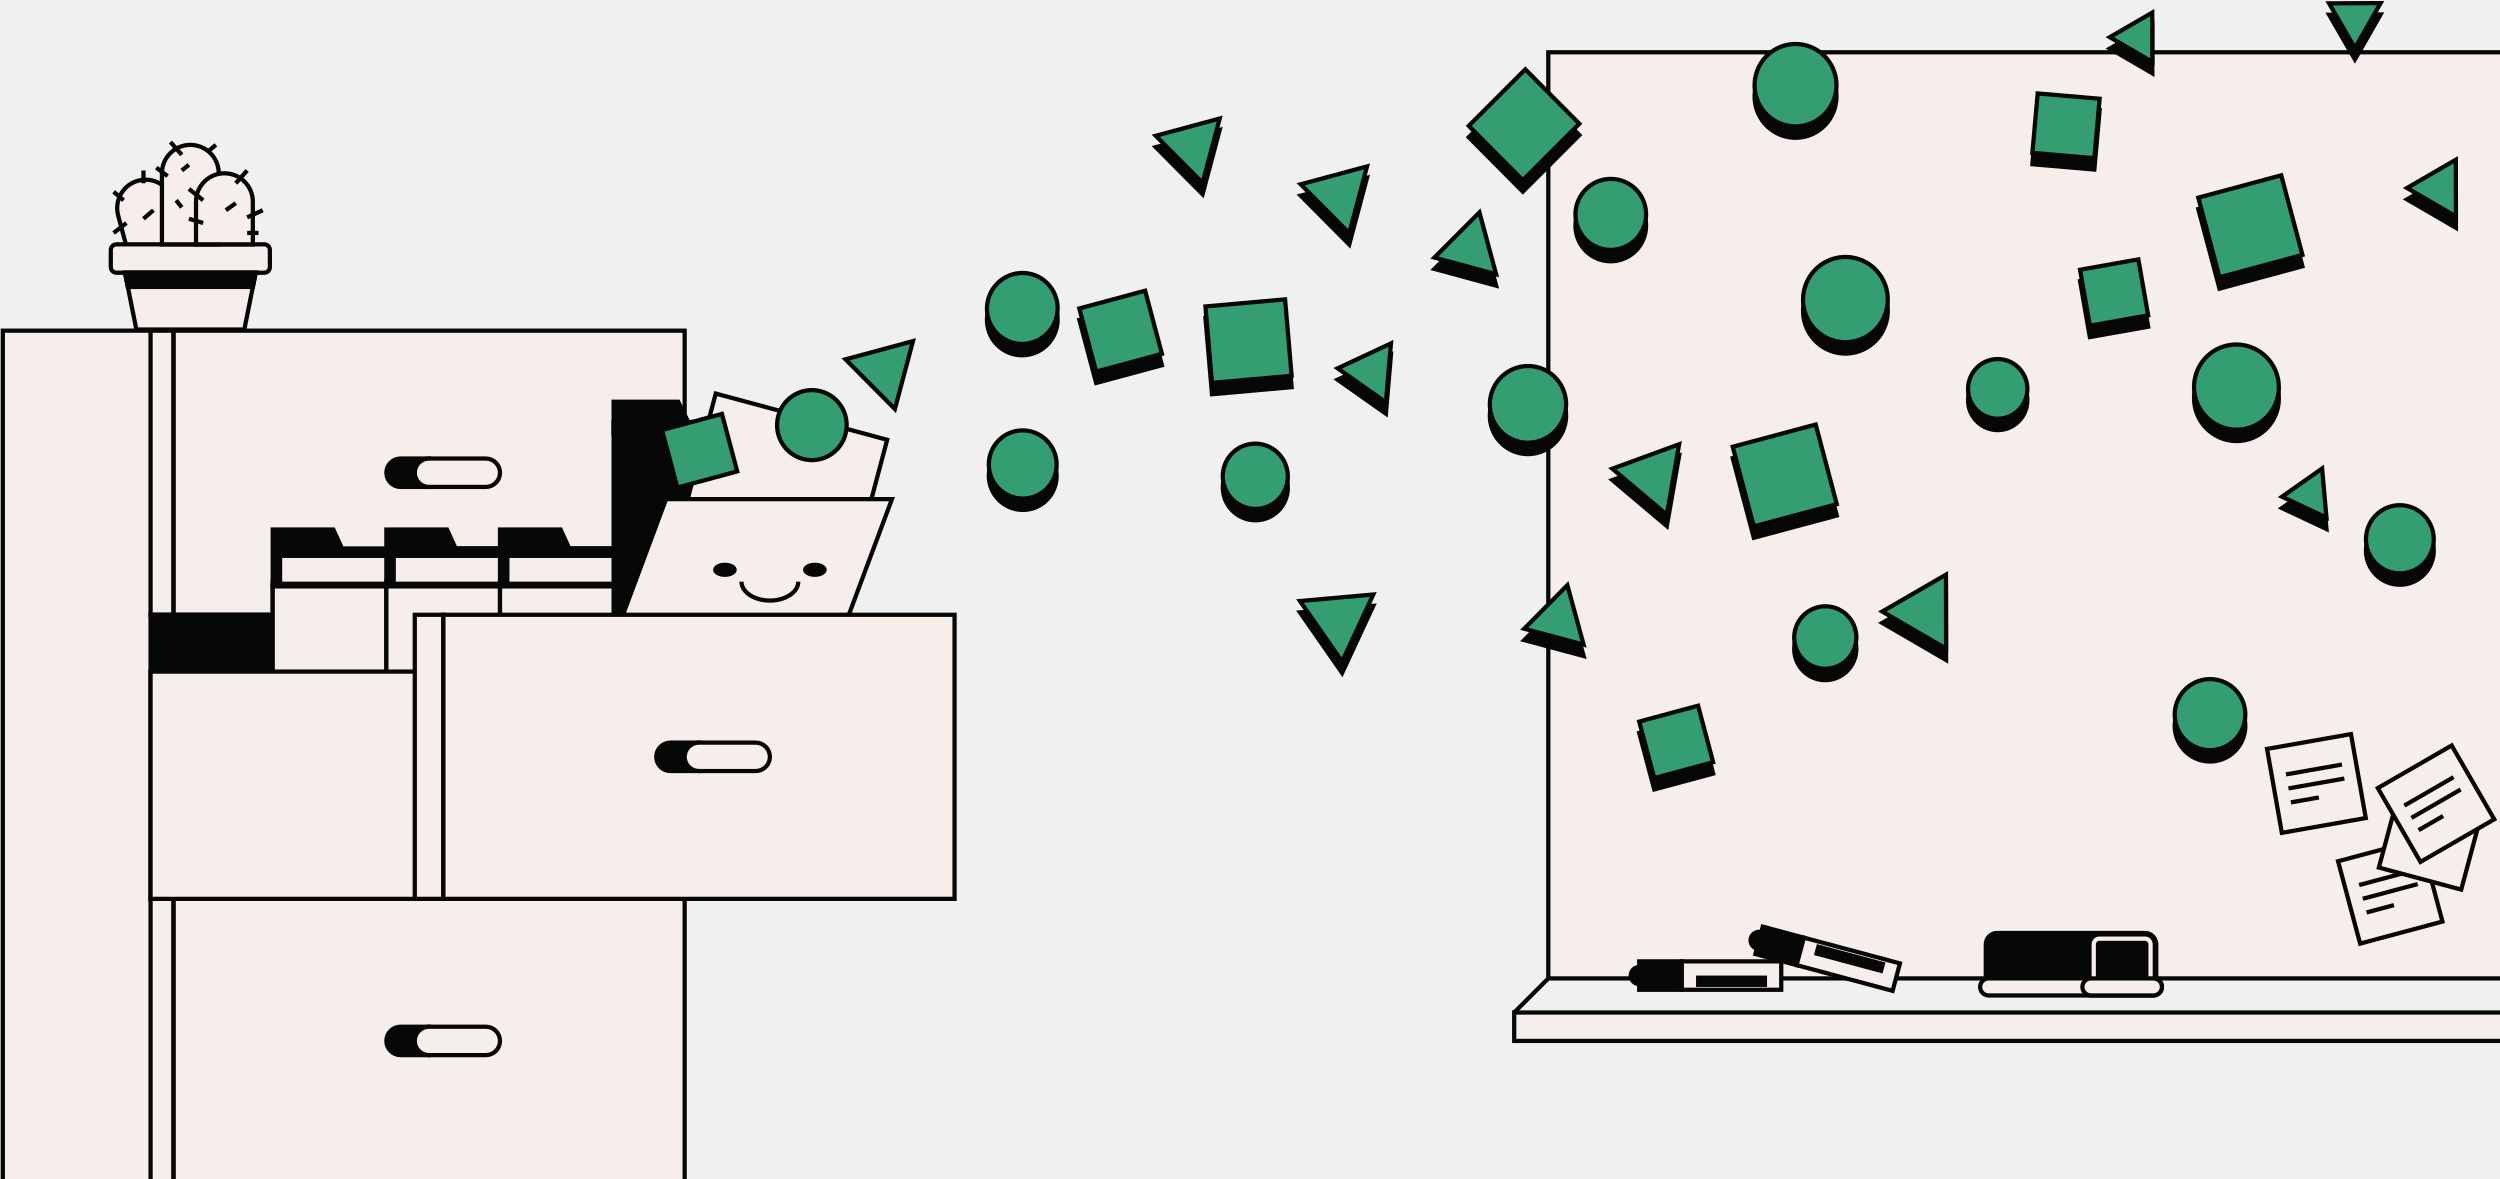
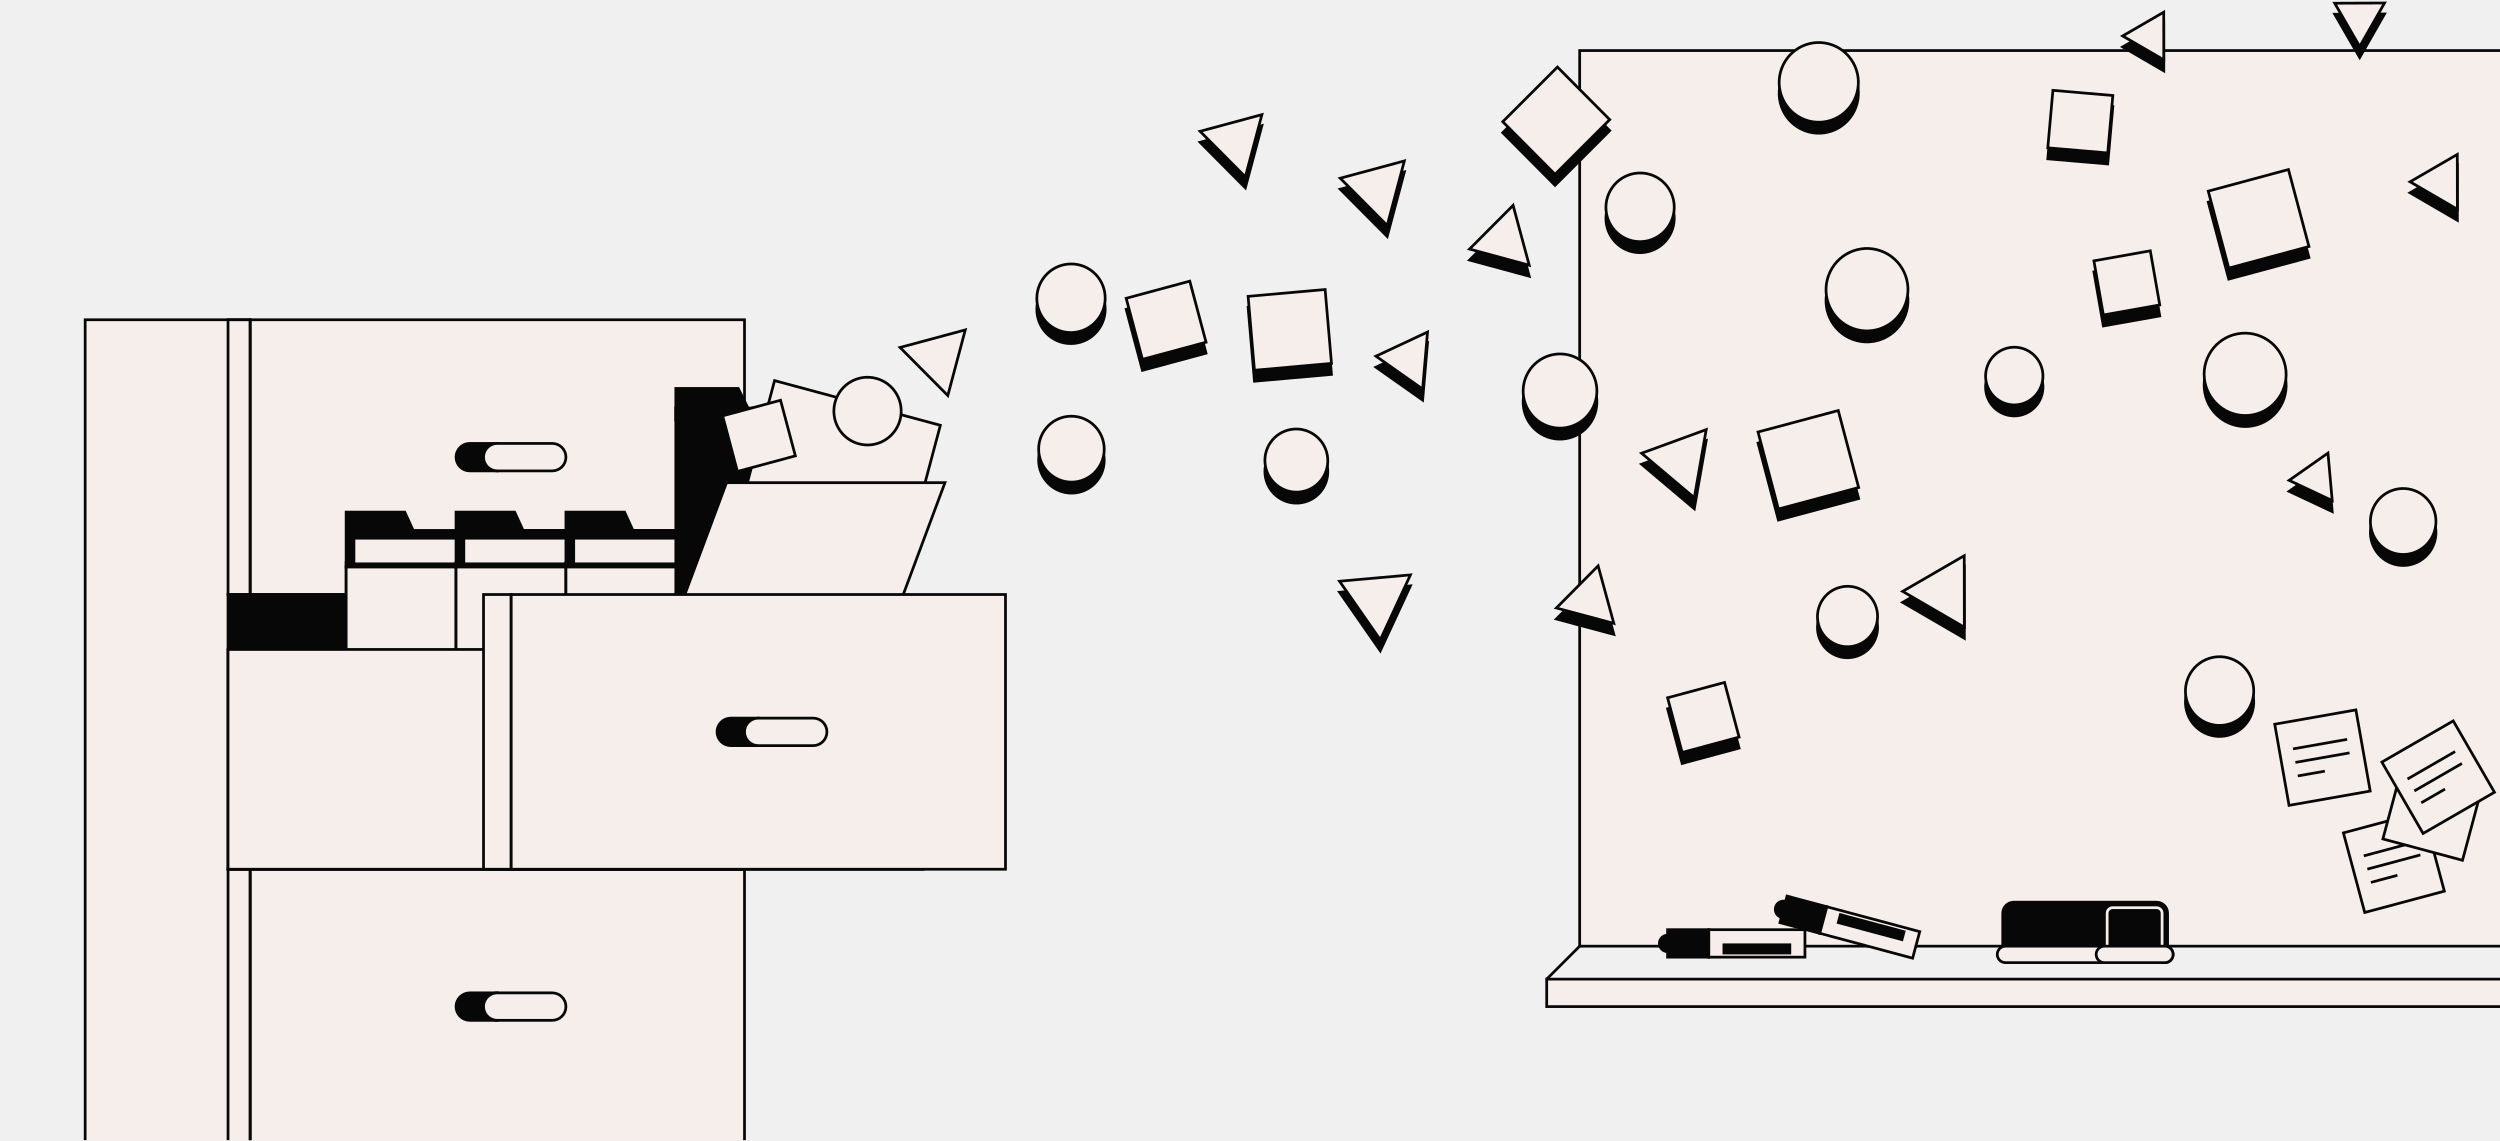
- <svg xmlns="http://www.w3.org/2000/svg" width="880" height="415" viewBox="0 0 880 415" fill="none">
-   <g clip-path="url(#clip0_325_1735)">
-     <rect x="533" y="356.403" width="348" height="10" fill="#F5EEEB" stroke="#080708" stroke-width="1.5" />
-     <path d="M533 356.403L545 344.403" stroke="#080708" stroke-width="1.5" />
-     <rect x="61" y="116.403" width="180" height="300" fill="#F5EEEB" stroke="#080708" stroke-width="1.5" />
-     <rect x="1" y="116.403" width="60" height="300" fill="#F5EEEB" stroke="#080708" stroke-width="1.5" />
-     <rect x="53" y="116.403" width="8" height="100" fill="#F5EEEB" stroke="#080708" stroke-width="1.5" />
-     <rect x="53" y="316.403" width="8" height="100" fill="#F5EEEB" stroke="#080708" stroke-width="1.5" />
-     <rect x="61" y="216.403" width="180" height="100" fill="#F5EEEB" stroke="#080708" stroke-width="1.5" />
-     <rect x="53" y="216.403" width="188" height="100" fill="#080708" stroke="#080708" stroke-width="1.5" />
-     <path d="M136 166.403C136 163.641 138.239 161.403 141 161.403H151V171.403H141C138.239 171.403 136 169.164 136 166.403Z" fill="#080708" stroke="#080708" stroke-width="1.5" />
-     <rect x="146" y="161.403" width="30" height="10" rx="5" fill="#F5EEEB" stroke="#080708" stroke-width="1.5" />
-     <path d="M136 366.403C136 363.641 138.239 361.403 141 361.403H151V371.403H141C138.239 371.403 136 369.164 136 366.403Z" fill="#080708" stroke="#080708" stroke-width="1.5" />
-     <rect x="146" y="361.403" width="30" height="10" rx="5" fill="#F5EEEB" stroke="#080708" stroke-width="1.5" />
-     <rect x="96" y="206.403" width="80" height="60" fill="#F5EEEB" stroke="#080708" stroke-width="1.5" />
-     <rect x="96" y="204.736" width="80" height="61.667" fill="#F5EEEB" stroke="#080708" stroke-width="1.5" />
-     <path fill-rule="evenodd" clip-rule="evenodd" d="M96 186.403H117.333L120.381 193.069H176V206.403H96V186.403ZM172.667 196.403H99.333V204.736H172.667V196.403Z" fill="#080708" stroke="#080708" stroke-width="1.5" />
-     <rect x="99.333" y="196.403" width="73.333" height="8.333" fill="#F5EEEB" />
-     <rect x="136" y="206.403" width="80" height="60" fill="#F5EEEB" stroke="#080708" stroke-width="1.5" />
-     <rect x="136" y="204.736" width="80" height="61.667" fill="#F5EEEB" stroke="#080708" stroke-width="1.5" />
-     <path fill-rule="evenodd" clip-rule="evenodd" d="M136 186.403H157.333L160.381 193.069H216V206.403H136V186.403ZM212.667 196.403H139.333V204.736H212.667V196.403Z" fill="#080708" stroke="#080708" stroke-width="1.5" />
-     <rect x="139.333" y="196.403" width="73.333" height="8.333" fill="#F5EEEB" />
-     <rect x="176" y="206.403" width="80" height="60" fill="#F5EEEB" stroke="#080708" stroke-width="1.5" />
-     <rect x="176" y="204.736" width="80" height="61.667" fill="#F5EEEB" stroke="#080708" stroke-width="1.5" />
-     <path fill-rule="evenodd" clip-rule="evenodd" d="M176 186.403H197.333L200.381 193.069H256V206.403H176V186.403ZM252.667 196.403H179.333V204.736H252.667V196.403Z" fill="#080708" stroke="#080708" stroke-width="1.5" />
-     <rect x="179.333" y="196.403" width="73.333" height="8.333" fill="#F5EEEB" />
-     <rect x="53" y="236.403" width="253" height="80" fill="#F5EEEB" stroke="#080708" stroke-width="1.5" />
-     <path d="M216 141.403H238.716L244.395 152.831H216V141.403Z" fill="#080708" stroke="#080708" stroke-width="1.5" />
-     <rect width="79.506" height="72.857" transform="matrix(1 0 0 -1 216 221.403)" fill="#080708" stroke="#080708" stroke-width="1.5" />
-     <rect width="62.495" height="40.378" transform="matrix(0.965523 0.260318 -0.257328 0.966324 251.946 138.545)" fill="#F5EEEB" stroke="#080708" stroke-width="1.5" />
-     <rect width="21.835" height="20.946" transform="matrix(0.965523 -0.260318 0.257328 0.966324 233.037 151.373)" fill="#359D72" stroke="#080708" stroke-width="1.5" />
-     <ellipse cx="12.255" cy="12.321" rx="12.255" ry="12.321" transform="matrix(0.965523 0.260318 -0.257328 0.966324 277.119 134.55)" fill="#359D72" stroke="#080708" stroke-width="1.5" />
-     <path d="M234.457 175.688H313.963L296.926 221.403H217.42L234.457 175.688Z" fill="#F5EEEB" stroke="#080708" stroke-width="1.5" />
-     <ellipse cx="255.167" cy="200.569" rx="4.167" ry="2.5" fill="#080708" />
-     <ellipse cx="286.833" cy="200.569" rx="4.167" ry="2.5" fill="#080708" />
-     <path d="M281 204.736C281 208.418 276.523 211.403 271 211.403C265.477 211.403 261 208.418 261 204.736" stroke="#080708" stroke-width="1.5" />
-     <path d="M321.365 120.076L315.001 143.976L297.612 126.48L321.365 120.076Z" fill="#359D72" stroke="#080708" stroke-width="1.5" />
-     <rect x="156" y="216.403" width="180" height="100" fill="#F5EEEB" stroke="#080708" stroke-width="1.5" />
-     <rect x="545" y="18.402" width="336" height="326" fill="#F5EEEB" stroke="#080708" stroke-width="1.5" />
-     <rect width="21.466" height="20.592" transform="matrix(0.965523 -0.260318 0.257328 0.966324 577 257.991)" fill="#080708" stroke="#080708" stroke-width="1.5" />
-     <path d="M489.62 124.865L487.835 145.628L470.846 133.654L489.62 124.865Z" fill="#080708" stroke="#080708" stroke-width="1.5" />
-     <path d="M429.336 45.72L423.303 68.376L406.82 51.791L429.336 45.72Z" fill="#080708" stroke="#080708" stroke-width="1.5" />
-     <path d="M520.764 78.755L526.641 100.553L504.91 94.658L520.764 78.755Z" fill="#080708" stroke="#080708" stroke-width="1.5" />
-     <ellipse cx="14.422" cy="14.5" rx="14.422" ry="14.5" transform="matrix(0.965523 0.260318 -0.257328 0.966324 621.834 16.2236)" fill="#080708" stroke="#080708" stroke-width="1.5" />
-     <path d="M757.591 8.429L757.618 25.796L742.645 17.089L757.591 8.429Z" fill="#080708" stroke="#080708" stroke-width="1.5" />
-     <path d="M837.971 5.093L828.927 20.928L819.834 5.178L837.971 5.093Z" fill="#080708" stroke="#080708" stroke-width="1.5" />
-     <ellipse cx="12.433" cy="12.5" rx="12.433" ry="12.5" transform="matrix(0.765046 0.643976 -0.641604 0.767036 358.356 94.9775)" fill="#080708" stroke="#080708" stroke-width="1.5" />
-     <ellipse cx="12.433" cy="12.5" rx="12.433" ry="12.5" transform="matrix(0.865248 0.501344 -0.498662 0.866796 562.467 62.4023)" fill="#080708" stroke="#080708" stroke-width="1.5" />
-     <rect width="28.147" height="27" transform="matrix(0.707107 -0.707107 0.704914 0.709293 517 48.3052)" fill="#080708" stroke="#080708" stroke-width="1.5" />
-     <rect width="30.232" height="29" transform="matrix(0.965926 -0.258819 0.255827 0.966723 609.92 161.253)" fill="#080708" stroke="#080708" stroke-width="1.5" />
-     <rect width="21.892" height="21" transform="matrix(0.996329 0.0856094 -0.0886936 0.996059 717.26 36.8877)" fill="#080708" stroke="#080708" stroke-width="1.5" />
-     <path d="M864.453 60.213L864.484 80.185L847.265 70.173L864.453 60.213Z" fill="#080708" stroke="#080708" stroke-width="1.5" />
-     <rect width="23.977" height="23" transform="matrix(0.965523 -0.260318 0.257328 0.966324 379.929 112.575)" fill="#080708" stroke="#080708" stroke-width="1.5" />
-     <path d="M481.19 62.575L474.933 86.07L457.84 68.87L481.19 62.575Z" fill="#080708" stroke="#080708" stroke-width="1.5" />
-     <ellipse cx="14.92" cy="15" rx="14.92" ry="15" transform="matrix(0.939161 0.343478 -0.340569 0.94022 640.684 90.2266)" fill="#080708" stroke="#080708" stroke-width="1.5" />
-     <ellipse cx="14.92" cy="15" rx="14.92" ry="15" transform="matrix(0.996329 -0.0856094 0.0886936 0.996059 771.035 126.597)" fill="#080708" stroke="#080708" stroke-width="1.5" />
-     <rect width="20.849" height="20" transform="matrix(0.984537 -0.175177 0.172128 0.985075 732.18 98.9492)" fill="#080708" stroke="#080708" stroke-width="1.5" />
-     <rect width="30.232" height="29" transform="matrix(0.965523 -0.260318 0.257328 0.966324 773.802 73.5752)" fill="#080708" stroke="#080708" stroke-width="1.5" />
-     <rect width="28.147" height="27" transform="matrix(0.996058 -0.0887019 0.0856177 0.996328 424.31 111.872)" fill="#080708" stroke="#080708" stroke-width="1.5" />
-     <ellipse cx="13.428" cy="13.5" rx="13.428" ry="13.5" transform="matrix(0.905651 0.424024 -0.421219 0.906959 531.373 128.403)" fill="#080708" stroke="#080708" stroke-width="1.5" />
-     <path d="M591.06 160.376L586.725 185.182L567.536 168.979L591.06 160.376Z" fill="#080708" stroke="#080708" stroke-width="1.5" />
-     <ellipse cx="10.444" cy="10.5" rx="10.444" ry="10.5" transform="matrix(0.965523 0.260318 -0.257328 0.966324 695.812 128.024)" fill="#080708" stroke="#080708" stroke-width="1.5" />
-     <path d="M817.381 168.917L818.921 186.215L803.246 178.847L817.381 168.917Z" fill="#080708" stroke="#080708" stroke-width="1.5" />
-     <ellipse cx="11.438" cy="11.5" rx="11.438" ry="11.5" transform="matrix(0.985076 -0.172119 0.175168 0.984538 428.589 162.299)" fill="#080708" stroke="#080708" stroke-width="1.5" />
-     <ellipse cx="11.936" cy="12" rx="11.936" ry="12" transform="matrix(0.999999 0.00155213 0.00154382 0.999999 348.048 155.48)" fill="#080708" stroke="#080708" stroke-width="1.5" />
-     <path d="M483.394 213.265L472.421 236.891L457.585 215.563L483.394 213.265Z" fill="#080708" stroke="#080708" stroke-width="1.5" />
-     <ellipse cx="10.941" cy="11" rx="10.941" ry="11" transform="matrix(0.865248 0.501344 -0.498662 0.866796 638.517 213.396)" fill="#080708" stroke="#080708" stroke-width="1.5" />
-     <ellipse cx="12.433" cy="12.5" rx="12.433" ry="12.5" transform="matrix(0.939161 0.343478 -0.340569 0.94022 770.512 239.527)" fill="#080708" stroke="#080708" stroke-width="1.5" />
-     <path d="M684.979 206.273L685.02 232.323L662.56 219.263L684.979 206.273Z" fill="#080708" stroke="#080708" stroke-width="1.5" />
-     <path d="M551.716 209.974L557.432 230.916L536.519 225.313L551.716 209.974Z" fill="#080708" stroke="#080708" stroke-width="1.5" />
-     <ellipse cx="11.936" cy="12" rx="11.936" ry="12" transform="matrix(0.965523 0.260318 -0.257328 0.966324 836.319 179.124)" fill="#080708" stroke="#080708" stroke-width="1.5" />
-     <rect x="146" y="216.403" width="10" height="100" fill="#F5EEEB" stroke="#080708" stroke-width="1.5" />
-     <path d="M231 266.403C231 263.641 233.239 261.403 236 261.403H246V271.403H236C233.239 271.403 231 269.164 231 266.403Z" fill="#080708" stroke="#080708" stroke-width="1.5" />
-     <rect x="241" y="261.403" width="30" height="10" rx="5" fill="#F5EEEB" stroke="#080708" stroke-width="1.5" />
-     <rect width="21.466" height="20.592" transform="matrix(0.965523 -0.260318 0.257328 0.966324 577 253.991)" fill="#359D72" stroke="#080708" stroke-width="1.5" />
-     <path d="M489.62 120.865L487.835 141.628L470.846 129.654L489.62 120.865Z" fill="#359D72" stroke="#080708" stroke-width="1.5" />
-     <path d="M429.336 41.72L423.303 64.376L406.82 47.791L429.336 41.72Z" fill="#359D72" stroke="#080708" stroke-width="1.5" />
-     <path d="M520.764 74.755L526.641 96.553L504.91 90.658L520.764 74.755Z" fill="#359D72" stroke="#080708" stroke-width="1.5" />
-     <ellipse cx="14.422" cy="14.5" rx="14.422" ry="14.5" transform="matrix(0.965523 0.260318 -0.257328 0.966324 621.834 12.2236)" fill="#359D72" stroke="#080708" stroke-width="1.5" />
-     <path d="M757.591 4.429L757.618 21.796L742.645 13.089L757.591 4.429Z" fill="#359D72" stroke="#080708" stroke-width="1.5" />
-     <path d="M837.971 1.093L828.927 16.928L819.833 1.178L837.971 1.093Z" fill="#359D72" stroke="#080708" stroke-width="1.5" />
-     <ellipse cx="12.433" cy="12.5" rx="12.433" ry="12.5" transform="matrix(0.765046 0.643976 -0.641604 0.767036 358.356 90.9775)" fill="#359D72" stroke="#080708" stroke-width="1.5" />
-     <ellipse cx="12.433" cy="12.5" rx="12.433" ry="12.5" transform="matrix(0.865248 0.501344 -0.498662 0.866796 562.467 58.4023)" fill="#359D72" stroke="#080708" stroke-width="1.5" />
-     <rect width="28.147" height="27" transform="matrix(0.707107 -0.707107 0.704914 0.709293 517 44.3052)" fill="#359D72" stroke="#080708" stroke-width="1.5" />
-     <rect width="30.232" height="29" transform="matrix(0.965926 -0.258819 0.255827 0.966723 609.92 157.253)" fill="#359D72" stroke="#080708" stroke-width="1.5" />
-     <rect width="21.892" height="21" transform="matrix(0.996329 0.0856094 -0.0886936 0.996059 717.26 32.8877)" fill="#359D72" stroke="#080708" stroke-width="1.5" />
-     <path d="M864.453 56.213L864.484 76.185L847.265 66.173L864.453 56.213Z" fill="#359D72" stroke="#080708" stroke-width="1.5" />
-     <rect width="23.977" height="23" transform="matrix(0.965523 -0.260318 0.257328 0.966324 379.929 108.575)" fill="#359D72" stroke="#080708" stroke-width="1.5" />
-     <path d="M481.19 58.575L474.933 82.07L457.84 64.87L481.19 58.575Z" fill="#359D72" stroke="#080708" stroke-width="1.5" />
-     <ellipse cx="14.92" cy="15" rx="14.92" ry="15" transform="matrix(0.939161 0.343478 -0.340569 0.94022 640.684 86.2266)" fill="#359D72" stroke="#080708" stroke-width="1.5" />
-     <ellipse cx="14.92" cy="15" rx="14.92" ry="15" transform="matrix(0.996329 -0.0856094 0.0886936 0.996059 771.035 122.597)" fill="#359D72" stroke="#080708" stroke-width="1.5" />
-     <rect width="20.849" height="20" transform="matrix(0.984537 -0.175177 0.172128 0.985075 732.18 94.9492)" fill="#359D72" stroke="#080708" stroke-width="1.5" />
-     <rect width="30.232" height="29" transform="matrix(0.965523 -0.260318 0.257328 0.966324 773.802 69.5752)" fill="#359D72" stroke="#080708" stroke-width="1.5" />
-     <rect width="28.147" height="27" transform="matrix(0.996058 -0.0887019 0.0856177 0.996328 424.31 107.872)" fill="#359D72" stroke="#080708" stroke-width="1.5" />
-     <ellipse cx="13.428" cy="13.5" rx="13.428" ry="13.5" transform="matrix(0.905651 0.424024 -0.421219 0.906959 531.373 124.403)" fill="#359D72" stroke="#080708" stroke-width="1.5" />
-     <path d="M591.06 156.376L586.725 181.182L567.536 164.979L591.06 156.376Z" fill="#359D72" stroke="#080708" stroke-width="1.5" />
-     <ellipse cx="10.444" cy="10.5" rx="10.444" ry="10.5" transform="matrix(0.965523 0.260318 -0.257328 0.966324 695.812 124.024)" fill="#359D72" stroke="#080708" stroke-width="1.5" />
-     <path d="M817.381 164.917L818.921 182.215L803.246 174.847L817.381 164.917Z" fill="#359D72" stroke="#080708" stroke-width="1.5" />
-     <ellipse cx="11.438" cy="11.5" rx="11.438" ry="11.5" transform="matrix(0.985076 -0.172119 0.175168 0.984538 428.589 158.299)" fill="#359D72" stroke="#080708" stroke-width="1.5" />
-     <ellipse cx="11.936" cy="12" rx="11.936" ry="12" transform="matrix(0.999999 0.00155213 0.00154382 0.999999 348.048 151.48)" fill="#359D72" stroke="#080708" stroke-width="1.5" />
-     <path d="M483.394 209.265L472.421 232.891L457.585 211.563L483.394 209.265Z" fill="#359D72" stroke="#080708" stroke-width="1.5" />
-     <ellipse cx="10.941" cy="11" rx="10.941" ry="11" transform="matrix(0.865248 0.501344 -0.498662 0.866796 638.517 209.396)" fill="#359D72" stroke="#080708" stroke-width="1.5" />
-     <ellipse cx="12.433" cy="12.5" rx="12.433" ry="12.5" transform="matrix(0.939161 0.343478 -0.340569 0.94022 770.512 235.527)" fill="#359D72" stroke="#080708" stroke-width="1.5" />
-     <path d="M684.979 202.273L685.02 228.323L662.56 215.263L684.979 202.273Z" fill="#359D72" stroke="#080708" stroke-width="1.5" />
-     <path d="M551.716 205.974L557.432 226.916L536.519 221.313L551.716 205.974Z" fill="#359D72" stroke="#080708" stroke-width="1.5" />
-     <ellipse cx="11.936" cy="12" rx="11.936" ry="12" transform="matrix(0.965523 0.260318 -0.257328 0.966324 836.319 175.124)" fill="#359D72" stroke="#080708" stroke-width="1.5" />
-     <circle cx="3" cy="3" r="3" transform="matrix(1 0 0.00309595 0.999995 574 340.403)" fill="#080708" stroke="#080708" stroke-width="1.5" />
-     <rect x="577" y="338.403" width="15" height="10" fill="#080708" stroke="#080708" stroke-width="1.5" />
-     <rect x="592" y="338.403" width="35" height="10" fill="#F5EEEB" stroke="#080708" stroke-width="1.5" />
-     <rect x="597" y="343.403" width="25" height="4" fill="#080708" />
-     <path d="M699 332.403C699 330.193 700.791 328.403 703 328.403H755C757.209 328.403 759 330.193 759 332.403V345.403H699V332.403Z" fill="#080708" stroke="#080708" stroke-width="1.5" />
-     <rect x="697" y="344.403" width="64" height="6" rx="3" fill="#F5EEEB" stroke="#080708" stroke-width="1.5" />
-     <circle cx="3" cy="3" r="3" transform="matrix(0.965926 0.258819 -0.255827 0.966722 617.071 327.334)" fill="#080708" stroke="#080708" stroke-width="1.5" />
-     <rect x="620.486" y="326.179" width="15" height="10" transform="rotate(15 620.486 326.179)" fill="#080708" stroke="#080708" stroke-width="1.5" />
-     <rect x="634.975" y="330.061" width="35" height="10" transform="rotate(15 634.975 330.061)" fill="#F5EEEB" stroke="#080708" stroke-width="1.5" />
-     <rect x="639.546" y="332.322" width="25" height="4" transform="rotate(15 639.546 332.322)" fill="#080708" />
-     <path d="M737 332.403C737 331.298 737.895 330.403 739 330.403H755C756.105 330.403 757 331.298 757 332.403V345.403H737V332.403Z" fill="#080708" stroke="#F5EEEB" stroke-width="1.5" />
-     <rect x="733" y="344.403" width="28" height="6" rx="3" fill="#F5EEEB" stroke="#080708" stroke-width="1.5" />
-     <rect x="823" y="303.167" width="30" height="30" transform="rotate(-15 823 303.167)" fill="#F5EEEB" stroke="#080708" stroke-width="1.5" />
-     <path d="M830.418 311.532L849.736 306.356" stroke="#080708" stroke-width="1.5" />
-     <path d="M831.712 316.362L851.03 311.186" stroke="#080708" stroke-width="1.5" />
-     <path d="M833.006 321.192L842.665 318.603" stroke="#080708" stroke-width="1.5" />
-     <rect x="845.136" y="276.403" width="30" height="30" transform="rotate(15 845.136 276.403)" fill="#F5EEEB" stroke="#080708" stroke-width="1.5" />
-     <rect x="798" y="263.612" width="30" height="30" transform="rotate(-10 798 263.612)" fill="#F5EEEB" stroke="#080708" stroke-width="1.5" />
-     <path d="M804.66 272.592L824.357 269.119" stroke="#080708" stroke-width="1.5" />
-     <path d="M805.529 277.516L825.225 274.043" stroke="#080708" stroke-width="1.5" />
-     <path d="M806.397 282.44L816.245 280.703" stroke="#080708" stroke-width="1.5" />
-     <rect x="837" y="277.403" width="30" height="30" transform="rotate(-30 837 277.403)" fill="#F5EEEB" stroke="#080708" stroke-width="1.5" />
-     <path d="M846.33 283.563L863.651 273.563" stroke="#080708" stroke-width="1.5" />
-     <path d="M848.83 287.893L866.151 277.893" stroke="#080708" stroke-width="1.5" />
-     <path d="M851.33 292.223L859.99 287.223" stroke="#080708" stroke-width="1.5" />
-     <path d="M41.588 75.835C40.159 70.501 43.325 65.017 48.659 63.588C53.994 62.159 59.477 65.325 60.907 70.659L64.789 85.148L45.471 90.324L41.588 75.835Z" fill="#F5EEEB" stroke="#080708" stroke-width="1.5" />
-     <rect x="39" y="86" width="56" height="10" rx="2" fill="#F5EEEB" stroke="#080708" stroke-width="1.5" />
-     <path d="M44 96H90L86 116H48L44 96Z" fill="#F5EEEB" stroke="#080708" stroke-width="1.5" />
-     <path d="M57 61C57 55.477 61.477 51 67 51C72.523 51 77 55.477 77 61V86H57V61Z" fill="#F5EEEB" stroke="#080708" stroke-width="1.5" />
-     <path d="M69 71C69 65.477 73.477 61 79 61C84.523 61 89 65.477 89 71V86H69V71Z" fill="#F5EEEB" stroke="#080708" stroke-width="1.5" />
-     <path d="M87 76.5L92.5 74" stroke="#080708" stroke-width="1.5" />
-     <path d="M71.5 70.5L66.5 66.5M83 64.5L87 60M71.5 78.5L66.5 77M87 82H91M64 54.5L60 50M73 53.5L76 51M59 62L55 59M64 60L66.5 58M43.5 70.5L40 67.5M50.5 64.5V60M44.5 78.5L40 82M50.5 77L54 74M64 73L62 70.5M79.5 74L83 71.5" stroke="#080708" stroke-width="1.5" />
-     <path d="M90 96H44L45 101H89L90 96Z" fill="#080708" stroke="#080708" stroke-width="1.5" />
+ <svg xmlns="http://www.w3.org/2000/svg" width="910" height="415" viewBox="0 0 910 415" fill="none">
+   <g clip-path="url(#clip0_487_4206)">
+     <rect x="563" y="356.403" width="348" height="10" fill="#F5EEEB" stroke="#080708" />
+     <path d="M563 356.403L575 344.403" stroke="#080708" />
+     <rect x="91" y="116.403" width="180" height="300" fill="#F5EEEB" stroke="#080708" />
+     <rect x="31" y="116.403" width="60" height="300" fill="#F5EEEB" stroke="#080708" />
+     <rect x="83" y="116.403" width="8" height="100" fill="#F5EEEB" stroke="#080708" />
+     <rect x="83" y="316.403" width="8" height="100" fill="#F5EEEB" stroke="#080708" />
+     <rect x="91" y="216.403" width="180" height="100" fill="#F5EEEB" stroke="#080708" />
+     <rect x="83" y="216.403" width="188" height="100" fill="#080708" stroke="#080708" />
+     <path d="M166 166.403C166 163.641 168.239 161.403 171 161.403H181V171.403H171C168.239 171.403 166 169.164 166 166.403V166.403Z" fill="#080708" stroke="#080708" />
+     <rect x="176" y="161.403" width="30" height="10" rx="5" fill="#F5EEEB" stroke="#080708" />
+     <path d="M166 366.403C166 363.641 168.239 361.403 171 361.403H181V371.403H171C168.239 371.403 166 369.164 166 366.403V366.403Z" fill="#080708" stroke="#080708" />
+     <rect x="176" y="361.403" width="30" height="10" rx="5" fill="#F5EEEB" stroke="#080708" />
+     <rect x="126" y="206.403" width="80" height="60" fill="#F5EEEB" stroke="#080708" />
+     <rect x="126" y="204.736" width="80" height="61.667" fill="#F5EEEB" stroke="#080708" />
+     <path fill-rule="evenodd" clip-rule="evenodd" d="M126 186.403H147.333L150.381 193.069H206V206.403H126V186.403ZM202.667 196.403H129.333V204.736H202.667V196.403Z" fill="#080708" stroke="#080708" />
+     <rect x="129.333" y="196.403" width="73.333" height="8.333" fill="#F5EEEB" />
+     <rect x="166" y="206.403" width="80" height="60" fill="#F5EEEB" stroke="#080708" />
+     <rect x="166" y="204.736" width="80" height="61.667" fill="#F5EEEB" stroke="#080708" />
+     <path fill-rule="evenodd" clip-rule="evenodd" d="M166 186.403H187.333L190.381 193.069H246V206.403H166V186.403ZM242.667 196.403H169.333V204.736H242.667V196.403Z" fill="#080708" stroke="#080708" />
+     <rect x="169.333" y="196.403" width="73.333" height="8.333" fill="#F5EEEB" />
+     <rect x="206" y="206.403" width="80" height="60" fill="#F5EEEB" stroke="#080708" />
+     <rect x="206" y="204.736" width="80" height="61.667" fill="#F5EEEB" stroke="#080708" />
+     <path fill-rule="evenodd" clip-rule="evenodd" d="M206 186.403H227.333L230.381 193.069H286V206.403H206V186.403ZM282.667 196.403H209.333V204.736H282.667V196.403Z" fill="#080708" stroke="#080708" />
+     <rect x="209.333" y="196.403" width="73.333" height="8.333" fill="#F5EEEB" />
+     <rect x="83" y="236.403" width="253" height="80" fill="#F5EEEB" stroke="#080708" />
+     <path d="M246 141.403H268.716L274.395 152.831H246V141.403Z" fill="#080708" stroke="#080708" />
+     <rect width="79.506" height="72.857" transform="matrix(1 0 0 -1 246 221.403)" fill="#080708" stroke="#080708" />
+     <rect width="62.495" height="40.378" transform="matrix(0.965523 0.260318 -0.257328 0.966324 281.946 138.545)" fill="#F5EEEB" stroke="#080708" />
+     <rect width="21.835" height="20.946" transform="matrix(0.965523 -0.260318 0.257328 0.966324 263.037 151.373)" fill="#F5EEEB" stroke="#080708" />
+     <ellipse cx="12.255" cy="12.321" rx="12.255" ry="12.321" transform="matrix(0.965523 0.260318 -0.257328 0.966324 307.119 134.55)" fill="#F5EEEB" stroke="#080708" />
+     <path d="M264.457 175.688H343.963L326.926 221.403H247.42L264.457 175.688Z" fill="#F5EEEB" stroke="#080708" />
+     <path d="M351.365 120.076L345.001 143.976L327.612 126.48L351.365 120.076Z" fill="#F5EEEB" stroke="#080708" />
+     <rect x="186" y="216.403" width="180" height="100" fill="#F5EEEB" stroke="#080708" />
+     <rect x="575" y="18.403" width="336" height="326" fill="#F5EEEB" stroke="#080708" />
+     <rect width="21.466" height="20.592" transform="matrix(0.965523 -0.260318 0.257328 0.966324 607 257.991)" fill="#080708" stroke="#080708" />
+     <path d="M519.62 124.865L517.835 145.628L500.846 133.654L519.62 124.865Z" fill="#080708" stroke="#080708" />
+     <path d="M459.336 45.72L453.303 68.376L436.82 51.79L459.336 45.72Z" fill="#080708" stroke="#080708" />
+     <path d="M550.764 78.755L556.641 100.553L534.91 94.658L550.764 78.755Z" fill="#080708" stroke="#080708" />
+     <ellipse cx="14.422" cy="14.5" rx="14.422" ry="14.5" transform="matrix(0.965523 0.260318 -0.257328 0.966324 651.834 16.2236)" fill="#080708" stroke="#080708" />
+     <path d="M787.591 8.429L787.618 25.796L772.645 17.09L787.591 8.429Z" fill="#080708" stroke="#080708" />
+     <path d="M867.971 5.093L858.927 20.928L849.834 5.178L867.971 5.093Z" fill="#080708" stroke="#080708" />
+     <ellipse cx="12.433" cy="12.5" rx="12.433" ry="12.5" transform="matrix(0.765046 0.643976 -0.641604 0.767036 388.356 94.9773)" fill="#080708" stroke="#080708" />
+     <ellipse cx="12.433" cy="12.5" rx="12.433" ry="12.5" transform="matrix(0.865248 0.501344 -0.498662 0.866796 592.467 62.4026)" fill="#080708" stroke="#080708" />
+     <rect width="28.147" height="27" transform="matrix(0.707107 -0.707107 0.704914 0.709293 547 48.3052)" fill="#080708" stroke="#080708" />
+     <rect width="30.232" height="29" transform="matrix(0.965926 -0.258819 0.255827 0.966723 639.92 161.253)" fill="#080708" stroke="#080708" />
+     <rect width="21.892" height="21" transform="matrix(0.996329 0.0856094 -0.0886936 0.996059 747.26 36.8875)" fill="#080708" stroke="#080708" />
+     <path d="M894.453 60.214L894.484 80.186L877.265 70.173L894.453 60.214Z" fill="#080708" stroke="#080708" />
+     <rect width="23.977" height="23" transform="matrix(0.965523 -0.260318 0.257328 0.966324 409.929 112.575)" fill="#080708" stroke="#080708" />
+     <path d="M511.19 62.574L504.933 86.069L487.84 68.87L511.19 62.574Z" fill="#080708" stroke="#080708" />
+     <ellipse cx="14.92" cy="15" rx="14.92" ry="15" transform="matrix(0.939161 0.343478 -0.340569 0.94022 670.684 90.2263)" fill="#080708" stroke="#080708" />
+     <ellipse cx="14.92" cy="15" rx="14.92" ry="15" transform="matrix(0.996329 -0.0856094 0.0886936 0.996059 801.035 126.597)" fill="#080708" stroke="#080708" />
+     <rect width="20.849" height="20" transform="matrix(0.984537 -0.175177 0.172128 0.985075 762.18 98.9492)" fill="#080708" stroke="#080708" />
+     <rect width="30.232" height="29" transform="matrix(0.965523 -0.260318 0.257328 0.966324 803.802 73.5752)" fill="#080708" stroke="#080708" />
+     <rect width="28.147" height="27" transform="matrix(0.996058 -0.0887019 0.0856177 0.996328 454.31 111.872)" fill="#080708" stroke="#080708" />
+     <ellipse cx="13.428" cy="13.5" rx="13.428" ry="13.5" transform="matrix(0.905651 0.424024 -0.421219 0.906959 561.373 128.403)" fill="#080708" stroke="#080708" />
+     <path d="M621.06 160.376L616.725 185.182L597.536 168.979L621.06 160.376Z" fill="#080708" stroke="#080708" />
+     <ellipse cx="10.444" cy="10.5" rx="10.444" ry="10.5" transform="matrix(0.965523 0.260318 -0.257328 0.966324 725.812 128.024)" fill="#080708" stroke="#080708" />
+     <path d="M847.381 168.917L848.921 186.215L833.246 178.847L847.381 168.917Z" fill="#080708" stroke="#080708" />
+     <ellipse cx="11.438" cy="11.5" rx="11.438" ry="11.5" transform="matrix(0.985076 -0.172119 0.175168 0.984538 458.589 162.299)" fill="#080708" stroke="#080708" />
+     <ellipse cx="11.936" cy="12" rx="11.936" ry="12" transform="matrix(0.999999 0.00155213 0.00154382 0.999999 378.048 155.48)" fill="#080708" stroke="#080708" />
+     <path d="M513.394 213.265L502.421 236.891L487.585 215.563L513.394 213.265Z" fill="#080708" stroke="#080708" />
+     <ellipse cx="10.941" cy="11" rx="10.941" ry="11" transform="matrix(0.865248 0.501344 -0.498662 0.866796 668.517 213.396)" fill="#080708" stroke="#080708" />
+     <ellipse cx="12.433" cy="12.5" rx="12.433" ry="12.5" transform="matrix(0.939161 0.343478 -0.340569 0.94022 800.512 239.527)" fill="#080708" stroke="#080708" />
+     <path d="M714.979 206.273L715.02 232.323L692.56 219.263L714.979 206.273Z" fill="#080708" stroke="#080708" />
+     <path d="M581.716 209.974L587.432 230.916L566.519 225.313L581.716 209.974Z" fill="#080708" stroke="#080708" />
+     <ellipse cx="11.936" cy="12" rx="11.936" ry="12" transform="matrix(0.965523 0.260318 -0.257328 0.966324 866.319 179.124)" fill="#080708" stroke="#080708" />
+     <rect x="176" y="216.403" width="10" height="100" fill="#F5EEEB" stroke="#080708" />
+     <path d="M261 266.403C261 263.641 263.239 261.403 266 261.403H276V271.403H266C263.239 271.403 261 269.164 261 266.403V266.403Z" fill="#080708" stroke="#080708" />
+     <rect x="271" y="261.403" width="30" height="10" rx="5" fill="#F5EEEB" stroke="#080708" />
+     <rect width="21.466" height="20.592" transform="matrix(0.965523 -0.260318 0.257328 0.966324 607 253.991)" fill="#F5EEEB" stroke="#080708" />
+     <path d="M519.62 120.865L517.835 141.628L500.846 129.654L519.62 120.865Z" fill="#F5EEEB" stroke="#080708" />
+     <path d="M459.336 41.72L453.303 64.376L436.82 47.79L459.336 41.72Z" fill="#F5EEEB" stroke="#080708" />
+     <path d="M550.764 74.755L556.641 96.553L534.91 90.658L550.764 74.755Z" fill="#F5EEEB" stroke="#080708" />
+     <ellipse cx="14.422" cy="14.5" rx="14.422" ry="14.5" transform="matrix(0.965523 0.260318 -0.257328 0.966324 651.834 12.2236)" fill="#F5EEEB" stroke="#080708" />
+     <path d="M787.591 4.429L787.618 21.796L772.645 13.09L787.591 4.429Z" fill="#F5EEEB" stroke="#080708" />
+     <path d="M867.971 1.093L858.927 16.928L849.833 1.178L867.971 1.093Z" fill="#F5EEEB" stroke="#080708" />
+     <ellipse cx="12.433" cy="12.5" rx="12.433" ry="12.5" transform="matrix(0.765046 0.643976 -0.641604 0.767036 388.356 90.9773)" fill="#F5EEEB" stroke="#080708" />
+     <ellipse cx="12.433" cy="12.5" rx="12.433" ry="12.5" transform="matrix(0.865248 0.501344 -0.498662 0.866796 592.467 58.4026)" fill="#F5EEEB" stroke="#080708" />
+     <rect width="28.147" height="27" transform="matrix(0.707107 -0.707107 0.704914 0.709293 547 44.3052)" fill="#F5EEEB" stroke="#080708" />
+     <rect width="30.232" height="29" transform="matrix(0.965926 -0.258819 0.255827 0.966723 639.92 157.253)" fill="#F5EEEB" stroke="#080708" />
+     <rect width="21.892" height="21" transform="matrix(0.996329 0.0856094 -0.0886936 0.996059 747.26 32.8875)" fill="#F5EEEB" stroke="#080708" />
+     <path d="M894.453 56.214L894.484 76.186L877.265 66.173L894.453 56.214Z" fill="#F5EEEB" stroke="#080708" />
+     <rect width="23.977" height="23" transform="matrix(0.965523 -0.260318 0.257328 0.966324 409.929 108.575)" fill="#F5EEEB" stroke="#080708" />
+     <path d="M511.19 58.574L504.933 82.069L487.84 64.87L511.19 58.574Z" fill="#F5EEEB" stroke="#080708" />
+     <ellipse cx="14.92" cy="15" rx="14.92" ry="15" transform="matrix(0.939161 0.343478 -0.340569 0.94022 670.684 86.2263)" fill="#F5EEEB" stroke="#080708" />
+     <ellipse cx="14.92" cy="15" rx="14.92" ry="15" transform="matrix(0.996329 -0.0856094 0.0886936 0.996059 801.035 122.597)" fill="#F5EEEB" stroke="#080708" />
+     <rect width="20.849" height="20" transform="matrix(0.984537 -0.175177 0.172128 0.985075 762.18 94.9492)" fill="#F5EEEB" stroke="#080708" />
+     <rect width="30.232" height="29" transform="matrix(0.965523 -0.260318 0.257328 0.966324 803.802 69.5752)" fill="#F5EEEB" stroke="#080708" />
+     <rect width="28.147" height="27" transform="matrix(0.996058 -0.0887019 0.0856177 0.996328 454.31 107.872)" fill="#F5EEEB" stroke="#080708" />
+     <ellipse cx="13.428" cy="13.5" rx="13.428" ry="13.5" transform="matrix(0.905651 0.424024 -0.421219 0.906959 561.373 124.403)" fill="#F5EEEB" stroke="#080708" />
+     <path d="M621.06 156.376L616.725 181.182L597.536 164.979L621.06 156.376Z" fill="#F5EEEB" stroke="#080708" />
+     <ellipse cx="10.444" cy="10.5" rx="10.444" ry="10.5" transform="matrix(0.965523 0.260318 -0.257328 0.966324 725.812 124.024)" fill="#F5EEEB" stroke="#080708" />
+     <path d="M847.381 164.917L848.921 182.215L833.246 174.847L847.381 164.917Z" fill="#F5EEEB" stroke="#080708" />
+     <ellipse cx="11.438" cy="11.5" rx="11.438" ry="11.5" transform="matrix(0.985076 -0.172119 0.175168 0.984538 458.589 158.299)" fill="#F5EEEB" stroke="#080708" />
+     <ellipse cx="11.936" cy="12" rx="11.936" ry="12" transform="matrix(0.999999 0.00155213 0.00154382 0.999999 378.048 151.48)" fill="#F5EEEB" stroke="#080708" />
+     <path d="M513.394 209.265L502.421 232.891L487.585 211.563L513.394 209.265Z" fill="#F5EEEB" stroke="#080708" />
+     <ellipse cx="10.941" cy="11" rx="10.941" ry="11" transform="matrix(0.865248 0.501344 -0.498662 0.866796 668.517 209.396)" fill="#F5EEEB" stroke="#080708" />
+     <ellipse cx="12.433" cy="12.5" rx="12.433" ry="12.5" transform="matrix(0.939161 0.343478 -0.340569 0.94022 800.512 235.527)" fill="#F5EEEB" stroke="#080708" />
+     <path d="M714.979 202.273L715.02 228.323L692.56 215.263L714.979 202.273Z" fill="#F5EEEB" stroke="#080708" />
+     <path d="M581.716 205.974L587.432 226.916L566.519 221.313L581.716 205.974Z" fill="#F5EEEB" stroke="#080708" />
+     <ellipse cx="11.936" cy="12" rx="11.936" ry="12" transform="matrix(0.965523 0.260318 -0.257328 0.966324 866.319 175.124)" fill="#F5EEEB" stroke="#080708" />
+     <circle cx="3" cy="3" r="3" transform="matrix(1 0 0.00309595 0.999995 604 340.403)" fill="#080708" stroke="#080708" />
+     <rect x="607" y="338.403" width="15" height="10" fill="#080708" stroke="#080708" />
+     <rect x="622" y="338.403" width="35" height="10" fill="#F5EEEB" stroke="#080708" />
+     <rect x="627" y="343.403" width="25" height="4" fill="#080708" />
+     <path d="M729 332.403C729 330.193 730.791 328.403 733 328.403H785C787.209 328.403 789 330.193 789 332.403V345.403H729V332.403Z" fill="#080708" stroke="#080708" />
+     <rect x="727" y="344.403" width="64" height="6" rx="3" fill="#F5EEEB" stroke="#080708" />
+     <circle cx="3" cy="3" r="3" transform="matrix(0.965926 0.258819 -0.255827 0.966722 647.071 327.334)" fill="#080708" stroke="#080708" />
+     <rect x="650.486" y="326.179" width="15" height="10" transform="rotate(15 650.486 326.179)" fill="#080708" stroke="#080708" />
+     <rect x="664.975" y="330.061" width="35" height="10" transform="rotate(15 664.975 330.061)" fill="#F5EEEB" stroke="#080708" />
+     <rect x="669.546" y="332.321" width="25" height="4" transform="rotate(15 669.546 332.321)" fill="#080708" />
+     <path d="M767 332.403C767 331.298 767.895 330.403 769 330.403H785C786.105 330.403 787 331.298 787 332.403V345.403H767V332.403Z" fill="#080708" stroke="#F5EEEB" />
+     <rect x="763" y="344.403" width="28" height="6" rx="3" fill="#F5EEEB" stroke="#080708" />
+     <rect x="853" y="303.167" width="30" height="30" transform="rotate(-15 853 303.167)" fill="#F5EEEB" stroke="#080708" />
+     <path d="M860.418 311.532L879.736 306.356" stroke="#080708" />
+     <path d="M861.712 316.362L881.03 311.186" stroke="#080708" />
+     <path d="M863.006 321.192L872.665 318.603" stroke="#080708" />
+     <rect x="875.136" y="276.403" width="30" height="30" transform="rotate(15 875.136 276.403)" fill="#F5EEEB" stroke="#080708" />
+     <rect x="828" y="263.612" width="30" height="30" transform="rotate(-10 828 263.612)" fill="#F5EEEB" stroke="#080708" />
+     <path d="M834.661 272.592L854.357 269.119" stroke="#080708" />
+     <path d="M835.529 277.516L855.225 274.043" stroke="#080708" />
+     <path d="M836.397 282.44L846.245 280.703" stroke="#080708" />
+     <rect x="867" y="277.403" width="30" height="30" transform="rotate(-30 867 277.403)" fill="#F5EEEB" stroke="#080708" />
+     <path d="M876.33 283.563L893.651 273.563" stroke="#080708" />
+     <path d="M878.83 287.893L896.151 277.893" stroke="#080708" />
+     <path d="M881.33 292.223L889.99 287.223" stroke="#080708" />
  </g>
  <defs>
-     <clipPath id="clip0_325_1735">
-       <rect width="880" height="415" fill="white" />
+     <clipPath id="clip0_487_4206">
+       <rect width="910" height="415" fill="white" />
    </clipPath>
  </defs>
</svg>
